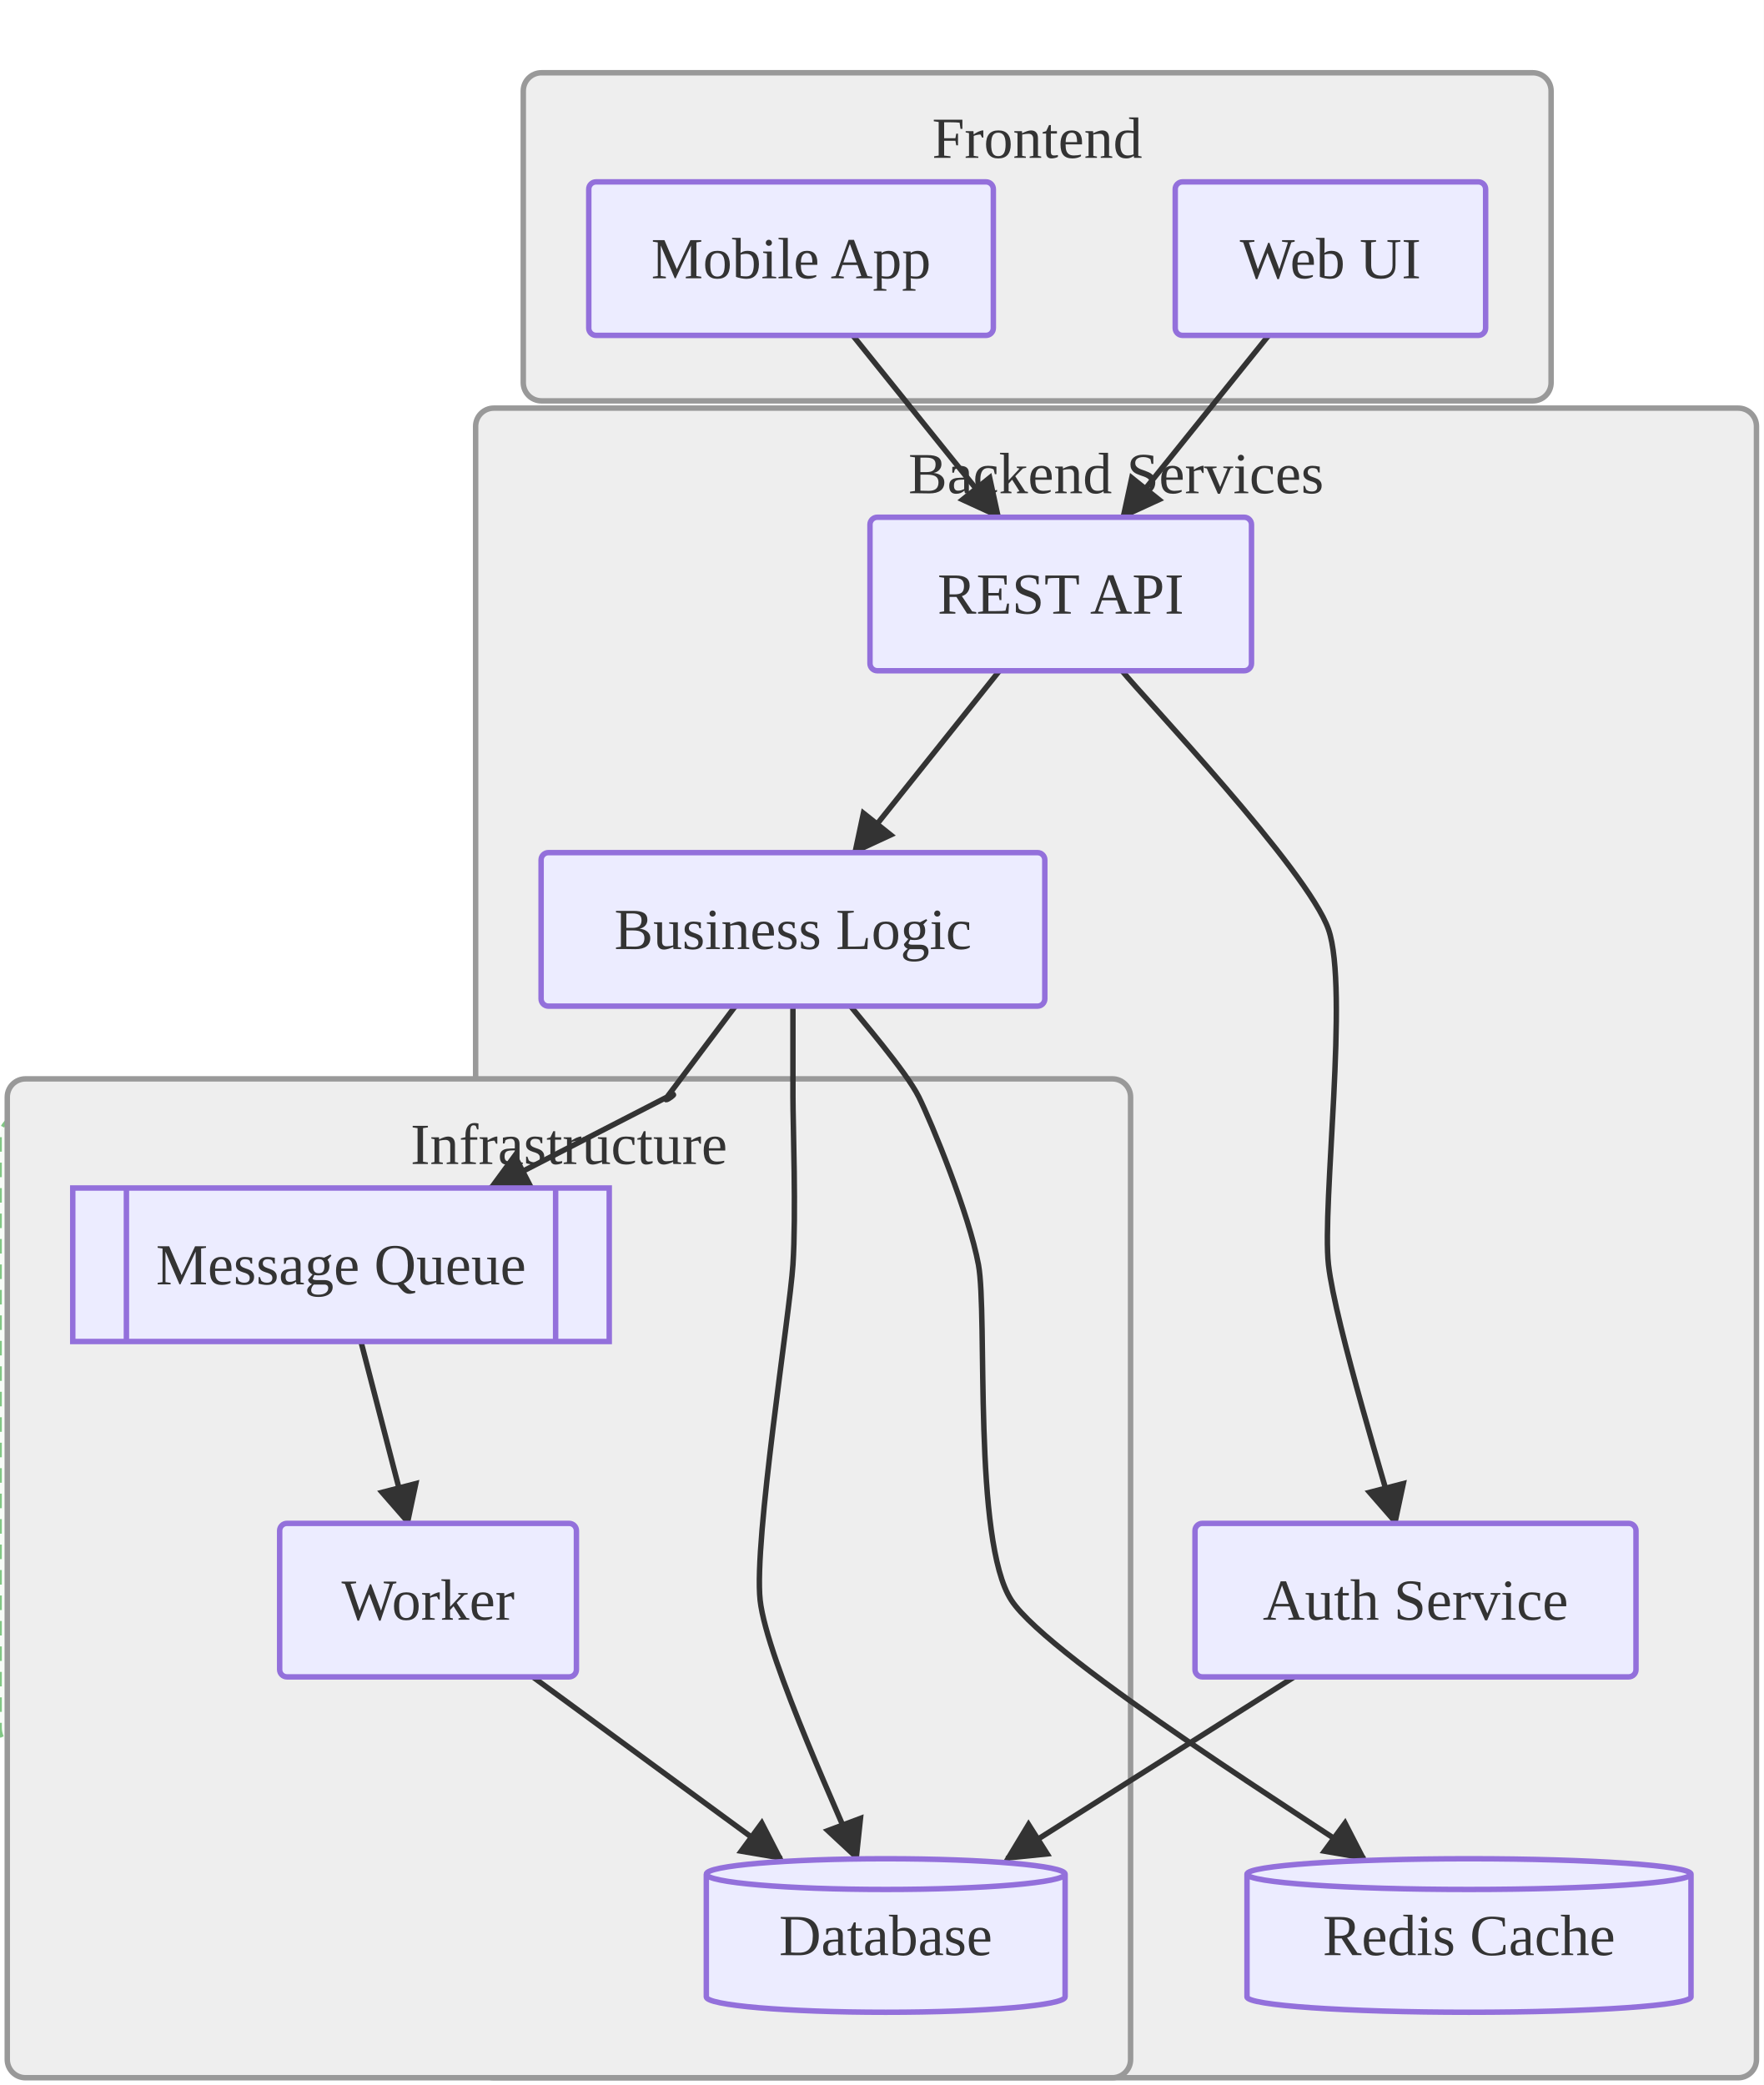
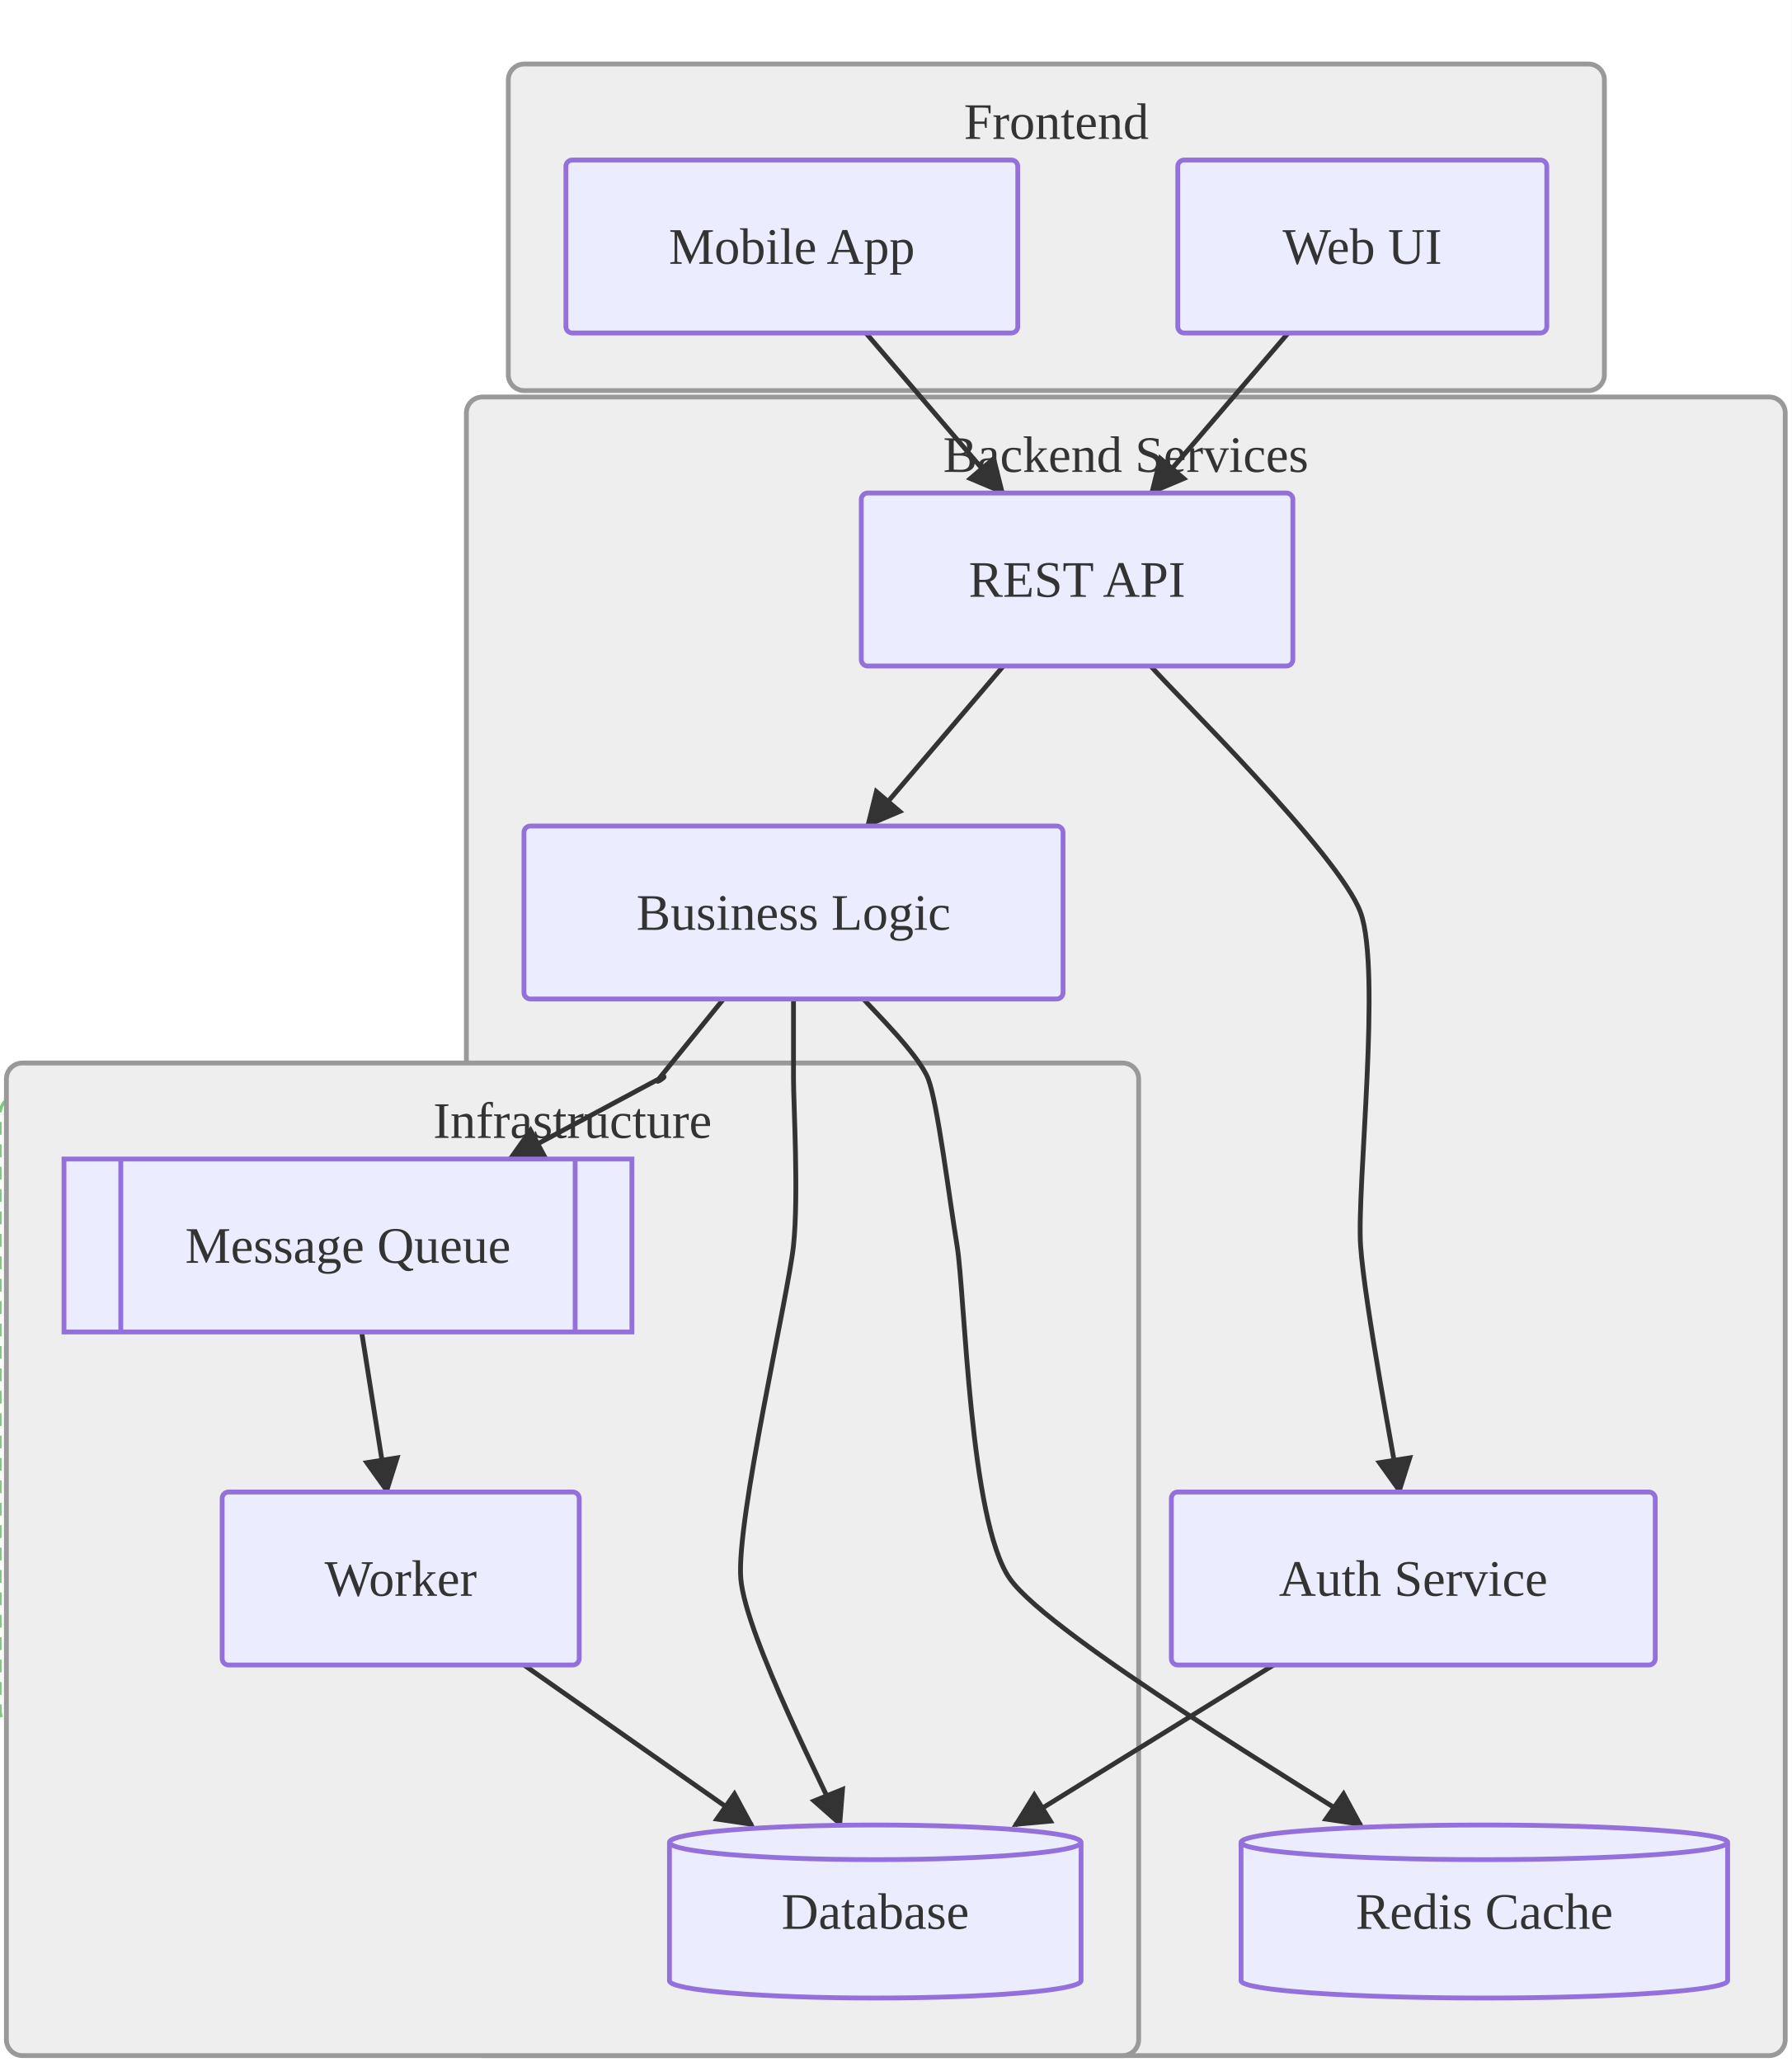
- <svg xmlns="http://www.w3.org/2000/svg" viewBox="0 0 484.86 573.20">
+ <svg xmlns="http://www.w3.org/2000/svg" viewBox="0 0 559.91 644.30">
  <defs>
    <marker id="arrow-arrow-solid" viewBox="0 0 10 10" refX="9.00" refY="5.00" markerWidth="8.00" markerHeight="8.00" orient="auto">
      <polygon points="0,0 10,5 0,10" style="fill:#333" />
    </marker>
  </defs>
-   <rect x="0.00" y="0.00" width="484.86" height="573.20" style="fill:#fff;stroke:none" />
+   <rect x="0.00" y="0.00" width="559.91" height="644.30" style="fill:#fff;stroke:none" />
  <g transform="translate(0,30.00)">
-     <rect x="0.00" y="276.60" width="187.48" height="174.40" rx="6.00" ry="6.00" style="fill:#E8F5E9;fill-opacity:0.35;stroke:#81C784;stroke-dasharray:4,3;stroke-width:1" />
+     <rect x="0.00" y="312.15" width="217.48" height="198.10" rx="6.00" ry="6.00" style="fill:#E8F5E9;fill-opacity:0.35;stroke:#81C784;stroke-dasharray:4,3;stroke-width:1" />
    <g id="frontend">
-       <rect x="143.85" y="-10.00" width="282.55" height="90.20" rx="5.00" ry="5.00" style="fill:#eee;stroke:#999;stroke-width:1.50" />
-       <text x="285.12" y="8.00" text-anchor="middle" dominant-baseline="central" font-size="16.00" style="fill:#333;font-size:16.00px">Frontend</text>
+       <rect x="158.85" y="-10.00" width="342.55" height="102.05" rx="5.00" ry="5.00" style="fill:#eee;stroke:#999;stroke-width:1.50" />
+       <text x="330.12" y="8.00" text-anchor="middle" dominant-baseline="central" font-size="16.00" style="fill:#333;font-size:16.00px">Frontend</text>
    </g>
    <g id="backend">
-       <rect x="130.75" y="82.20" width="352.11" height="459.00" rx="5.00" ry="5.00" style="fill:#eee;stroke:#999;stroke-width:1.50" />
-       <text x="306.80" y="100.20" text-anchor="middle" dominant-baseline="central" font-size="16.00" style="fill:#333;font-size:16.00px">Backend Services</text>
+       <rect x="145.75" y="94.05" width="412.16" height="518.25" rx="5.00" ry="5.00" style="fill:#eee;stroke:#999;stroke-width:1.50" />
+       <text x="351.83" y="112.05" text-anchor="middle" dominant-baseline="central" font-size="16.00" style="fill:#333;font-size:16.00px">Backend Services</text>
    </g>
    <g id="infra">
-       <rect x="2.00" y="266.60" width="308.80" height="274.60" rx="5.00" ry="5.00" style="fill:#eee;stroke:#999;stroke-width:1.50" />
-       <text x="156.40" y="284.60" text-anchor="middle" dominant-baseline="central" font-size="16.00" style="fill:#333;font-size:16.00px">Infrastructure</text>
+       <rect x="2.00" y="302.15" width="353.85" height="310.15" rx="5.00" ry="5.00" style="fill:#eee;stroke:#999;stroke-width:1.50" />
+       <text x="178.92" y="320.15" text-anchor="middle" dominant-baseline="central" font-size="16.00" style="fill:#333;font-size:16.00px">Infrastructure</text>
    </g>
-     <path d="M308.44,154.40 C314.12,161.51 359.53,209.17 365.20,225.50 C370.88,241.83 363.36,301.37 365.20,317.70 C367.05,334.03 381.81,381.69 383.65,388.80" style="stroke:#333;stroke-width:1.5;fill:none" marker-end="url(#arrow-arrow-solid)" />
-     <line x1="274.75" y1="154.40" x2="234.83" y2="204.40" style="stroke:#333;stroke-width:1.5;fill:none" marker-end="url(#arrow-arrow-solid)" />
-     <line x1="355.80" y1="431.00" x2="276.82" y2="481.00" style="stroke:#333;stroke-width:1.5;fill:none" marker-end="url(#arrow-arrow-solid)" />
-     <path d="M233.83,246.60 C235.71,249.10 249.09,264.49 252.60,271.60 C256.12,278.71 266.44,303.87 268.98,317.70 C271.53,331.53 267.41,393.57 278.01,409.90 C288.62,426.23 365.33,473.89 375.03,481.00" style="stroke:#333;stroke-width:1.5;fill:none" marker-end="url(#arrow-arrow-solid)" />
-     <path d="M217.98,246.60 C217.98,249.10 217.98,264.49 217.98,271.60 C217.98,278.71 218.89,303.87 217.98,317.70 C217.08,331.53 207.20,393.57 208.96,409.90 C210.72,426.23 232.92,473.89 235.58,481.00" style="stroke:#333;stroke-width:1.5;fill:none" marker-end="url(#arrow-arrow-solid)" />
-     <path d="M202.14,246.60 C200.26,249.10 185.24,269.10 183.37,271.60 C181.49,274.10 188.23,269.10 183.37,271.60 C178.51,274.10 139.62,294.10 134.76,296.60" style="stroke:#333;stroke-width:1.5;fill:none" marker-end="url(#arrow-arrow-solid)" />
-     <line x1="234.42" y1="62.20" x2="274.63" y2="112.20" style="stroke:#333;stroke-width:1.5;fill:none" marker-end="url(#arrow-arrow-solid)" />
-     <line x1="99.22" y1="338.80" x2="112.19" y2="388.80" style="stroke:#333;stroke-width:1.5;fill:none" marker-end="url(#arrow-arrow-solid)" />
-     <line x1="348.76" y1="62.20" x2="308.56" y2="112.20" style="stroke:#333;stroke-width:1.5;fill:none" marker-end="url(#arrow-arrow-solid)" />
-     <line x1="146.46" y1="431.00" x2="214.69" y2="481.00" style="stroke:#333;stroke-width:1.5;fill:none" marker-end="url(#arrow-arrow-solid)" />
-     <rect x="323.07" y="20.00" width="85.33" height="42.20" rx="2.00" ry="2.00" style="fill:#ECECFF;stroke:#9370DB;stroke-width:1.50" />
-     <text x="365.73" y="41.10" text-anchor="middle" dominant-baseline="central" font-size="16.00" style="fill:#333;font-size:16.00px">Web UI</text>
-     <rect x="161.85" y="20.00" width="111.22" height="42.20" rx="2.00" ry="2.00" style="fill:#ECECFF;stroke:#9370DB;stroke-width:1.50" />
-     <text x="217.46" y="41.10" text-anchor="middle" dominant-baseline="central" font-size="16.00" style="fill:#333;font-size:16.00px">Mobile App</text>
-     <rect x="239.16" y="112.20" width="104.88" height="42.20" rx="2.00" ry="2.00" style="fill:#ECECFF;stroke:#9370DB;stroke-width:1.50" />
-     <text x="291.59" y="133.30" text-anchor="middle" dominant-baseline="central" font-size="16.00" style="fill:#333;font-size:16.00px">REST API</text>
-     <rect x="328.51" y="388.80" width="121.23" height="42.20" rx="2.00" ry="2.00" style="fill:#ECECFF;stroke:#9370DB;stroke-width:1.50" />
-     <text x="389.13" y="409.90" text-anchor="middle" dominant-baseline="central" font-size="16.00" style="fill:#333;font-size:16.00px">Auth Service</text>
-     <rect x="148.75" y="204.40" width="138.47" height="42.20" rx="2.00" ry="2.00" style="fill:#ECECFF;stroke:#9370DB;stroke-width:1.50" />
-     <text x="217.98" y="225.50" text-anchor="middle" dominant-baseline="central" font-size="16.00" style="fill:#333;font-size:16.00px">Business Logic</text>
-     <path d="M342.80,485.22 L342.80,518.98 A61.03,4.22 0 0,0 464.86,518.98 L464.86,485.22 A61.03,4.22 0 0,0 342.80,485.22 M342.80,485.22 A61.03,4.22 0 0,0 464.86,485.22" style="fill:#ECECFF;stroke:#9370DB;stroke-width:1.50" />
-     <text x="403.83" y="502.10" text-anchor="middle" dominant-baseline="central" font-size="16.00" style="fill:#333;font-size:16.00px">Redis Cache</text>
-     <rect x="20.00" y="296.60" width="147.48" height="42.20" style="fill:#ECECFF;stroke:#9370DB;stroke-width:1.50" />
-     <line x1="34.75" y1="296.60" x2="34.75" y2="338.80" style="stroke:#9370DB;stroke-width:1.50" />
-     <line x1="152.74" y1="296.60" x2="152.74" y2="338.80" style="stroke:#9370DB;stroke-width:1.50" />
-     <text x="93.74" y="317.70" text-anchor="middle" dominant-baseline="central" font-size="16.00" style="fill:#333;font-size:16.00px">Message Queue</text>
-     <rect x="76.88" y="388.80" width="81.58" height="42.20" rx="2.00" ry="2.00" style="fill:#ECECFF;stroke:#9370DB;stroke-width:1.50" />
-     <text x="117.67" y="409.90" text-anchor="middle" dominant-baseline="central" font-size="16.00" style="fill:#333;font-size:16.00px">Worker</text>
-     <path d="M194.17,485.22 L194.17,518.98 A49.31,4.22 0 0,0 292.80,518.98 L292.80,485.22 A49.31,4.22 0 0,0 194.17,485.22 M194.17,485.22 A49.31,4.22 0 0,0 292.80,485.22" style="fill:#ECECFF;stroke:#9370DB;stroke-width:1.50" />
-     <text x="243.48" y="502.10" text-anchor="middle" dominant-baseline="central" font-size="16.00" style="fill:#333;font-size:16.00px">Database</text>
+     <path d="M359.61,178.10 C366.17,185.80 418.64,237.02 425.20,255.13 C431.76,273.23 423.98,341.07 425.20,359.18 C426.42,377.28 436.18,428.50 437.40,436.20" style="stroke:#333;stroke-width:1.5;fill:none" marker-end="url(#arrow-arrow-solid)" />
+     <line x1="313.58" y1="178.10" x2="271.00" y2="228.10" style="stroke:#333;stroke-width:1.5;fill:none" marker-end="url(#arrow-arrow-solid)" />
+     <line x1="398.01" y1="490.25" x2="317.21" y2="540.25" style="stroke:#333;stroke-width:1.5;fill:none" marker-end="url(#arrow-arrow-solid)" />
+     <path d="M269.86,282.15 C271.89,284.65 287.18,299.45 290.10,307.15 C293.02,314.85 296.54,343.57 299.09,359.18 C301.63,374.78 302.94,445.12 315.56,463.23 C328.19,481.33 414.38,532.55 425.36,540.25" style="stroke:#333;stroke-width:1.5;fill:none" marker-end="url(#arrow-arrow-solid)" />
+     <path d="M247.98,282.15 C247.98,284.65 247.98,299.45 247.98,307.15 C247.98,314.85 249.63,343.57 247.98,359.18 C246.34,374.78 230.04,445.12 231.51,463.23 C232.97,481.33 259.51,532.55 262.62,540.25" style="stroke:#333;stroke-width:1.5;fill:none" marker-end="url(#arrow-arrow-solid)" />
+     <path d="M226.11,282.15 C224.08,284.65 207.89,304.65 205.87,307.15 C203.84,309.65 210.53,304.65 205.87,307.15 C201.20,309.65 163.86,329.65 159.19,332.15" style="stroke:#333;stroke-width:1.5;fill:none" marker-end="url(#arrow-arrow-solid)" />
+     <line x1="270.61" y1="74.05" x2="313.44" y2="124.05" style="stroke:#333;stroke-width:1.5;fill:none" marker-end="url(#arrow-arrow-solid)" />
+     <line x1="113.02" y1="386.20" x2="120.94" y2="436.20" style="stroke:#333;stroke-width:1.5;fill:none" marker-end="url(#arrow-arrow-solid)" />
+     <line x1="402.58" y1="74.05" x2="359.75" y2="124.05" style="stroke:#333;stroke-width:1.5;fill:none" marker-end="url(#arrow-arrow-solid)" />
+     <line x1="163.74" y1="490.25" x2="235.01" y2="540.25" style="stroke:#333;stroke-width:1.5;fill:none" marker-end="url(#arrow-arrow-solid)" />
+     <rect x="368.07" y="20.00" width="115.33" height="54.05" rx="2.00" ry="2.00" style="fill:#ECECFF;stroke:#9370DB;stroke-width:1.50" />
+     <text x="425.73" y="47.03" text-anchor="middle" dominant-baseline="central" font-size="16.00" style="fill:#333;font-size:16.00px">Web UI</text>
+     <rect x="176.85" y="20.00" width="141.22" height="54.05" rx="2.00" ry="2.00" style="fill:#ECECFF;stroke:#9370DB;stroke-width:1.50" />
+     <text x="247.46" y="47.03" text-anchor="middle" dominant-baseline="central" font-size="16.00" style="fill:#333;font-size:16.00px">Mobile App</text>
+     <rect x="269.16" y="124.05" width="134.88" height="54.05" rx="2.00" ry="2.00" style="fill:#ECECFF;stroke:#9370DB;stroke-width:1.50" />
+     <text x="336.59" y="151.08" text-anchor="middle" dominant-baseline="central" font-size="16.00" style="fill:#333;font-size:16.00px">REST API</text>
+     <rect x="366.06" y="436.20" width="151.23" height="54.05" rx="2.00" ry="2.00" style="fill:#ECECFF;stroke:#9370DB;stroke-width:1.50" />
+     <text x="441.68" y="463.23" text-anchor="middle" dominant-baseline="central" font-size="16.00" style="fill:#333;font-size:16.00px">Auth Service</text>
+     <rect x="163.75" y="228.10" width="168.47" height="54.05" rx="2.00" ry="2.00" style="fill:#ECECFF;stroke:#9370DB;stroke-width:1.50" />
+     <text x="247.98" y="255.13" text-anchor="middle" dominant-baseline="central" font-size="16.00" style="fill:#333;font-size:16.00px">Business Logic</text>
+     <path d="M387.85,545.66 L387.85,588.90 A76.03,5.41 0 0,0 539.91,588.90 L539.91,545.66 A76.03,5.41 0 0,0 387.85,545.66 M387.85,545.66 A76.03,5.41 0 0,0 539.91,545.66" style="fill:#ECECFF;stroke:#9370DB;stroke-width:1.50" />
+     <text x="463.88" y="567.28" text-anchor="middle" dominant-baseline="central" font-size="16.00" style="fill:#333;font-size:16.00px">Redis Cache</text>
+     <rect x="20.00" y="332.15" width="177.48" height="54.05" style="fill:#ECECFF;stroke:#9370DB;stroke-width:1.50" />
+     <line x1="37.75" y1="332.15" x2="37.75" y2="386.20" style="stroke:#9370DB;stroke-width:1.50" />
+     <line x1="179.74" y1="332.15" x2="179.74" y2="386.20" style="stroke:#9370DB;stroke-width:1.50" />
+     <text x="108.74" y="359.18" text-anchor="middle" dominant-baseline="central" font-size="16.00" style="fill:#333;font-size:16.00px">Message Queue</text>
+     <rect x="69.43" y="436.20" width="111.58" height="54.05" rx="2.00" ry="2.00" style="fill:#ECECFF;stroke:#9370DB;stroke-width:1.50" />
+     <text x="125.22" y="463.23" text-anchor="middle" dominant-baseline="central" font-size="16.00" style="fill:#333;font-size:16.00px">Worker</text>
+     <path d="M209.22,545.66 L209.22,588.90 A64.31,5.41 0 0,0 337.85,588.90 L337.85,545.66 A64.31,5.41 0 0,0 209.22,545.66 M209.22,545.66 A64.31,5.41 0 0,0 337.85,545.66" style="fill:#ECECFF;stroke:#9370DB;stroke-width:1.50" />
+     <text x="273.54" y="567.28" text-anchor="middle" dominant-baseline="central" font-size="16.00" style="fill:#333;font-size:16.00px">Database</text>
  </g>
</svg>
